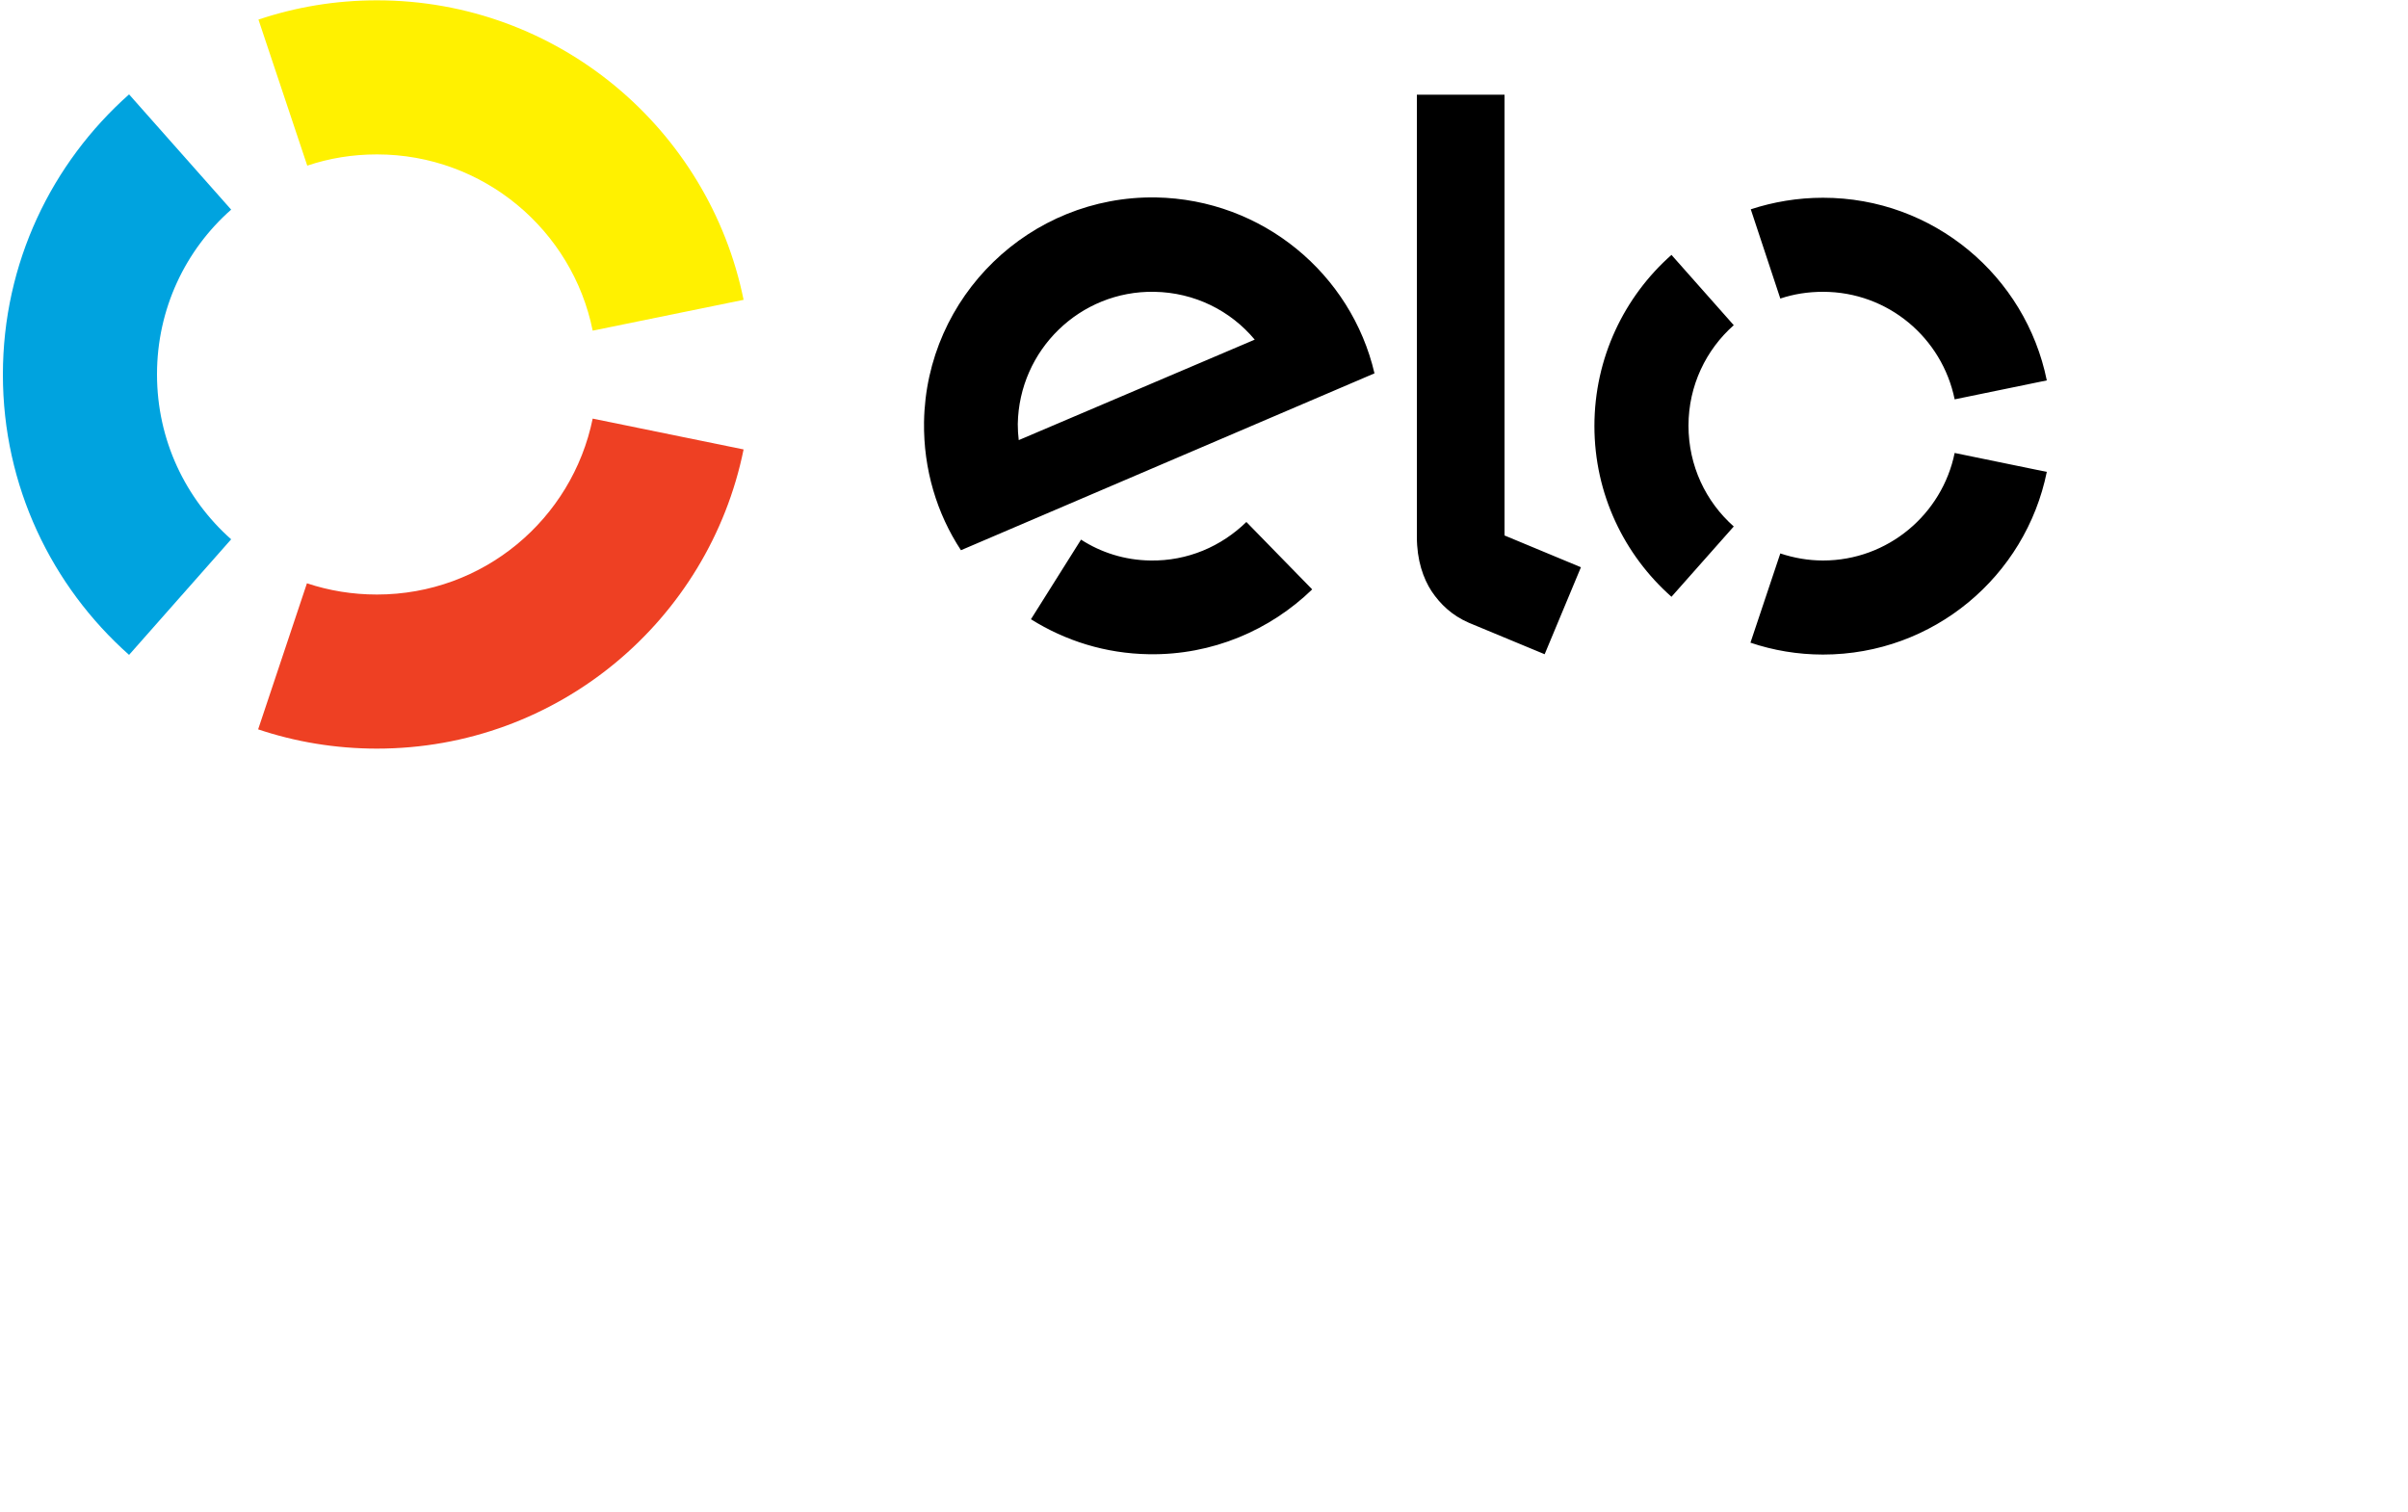
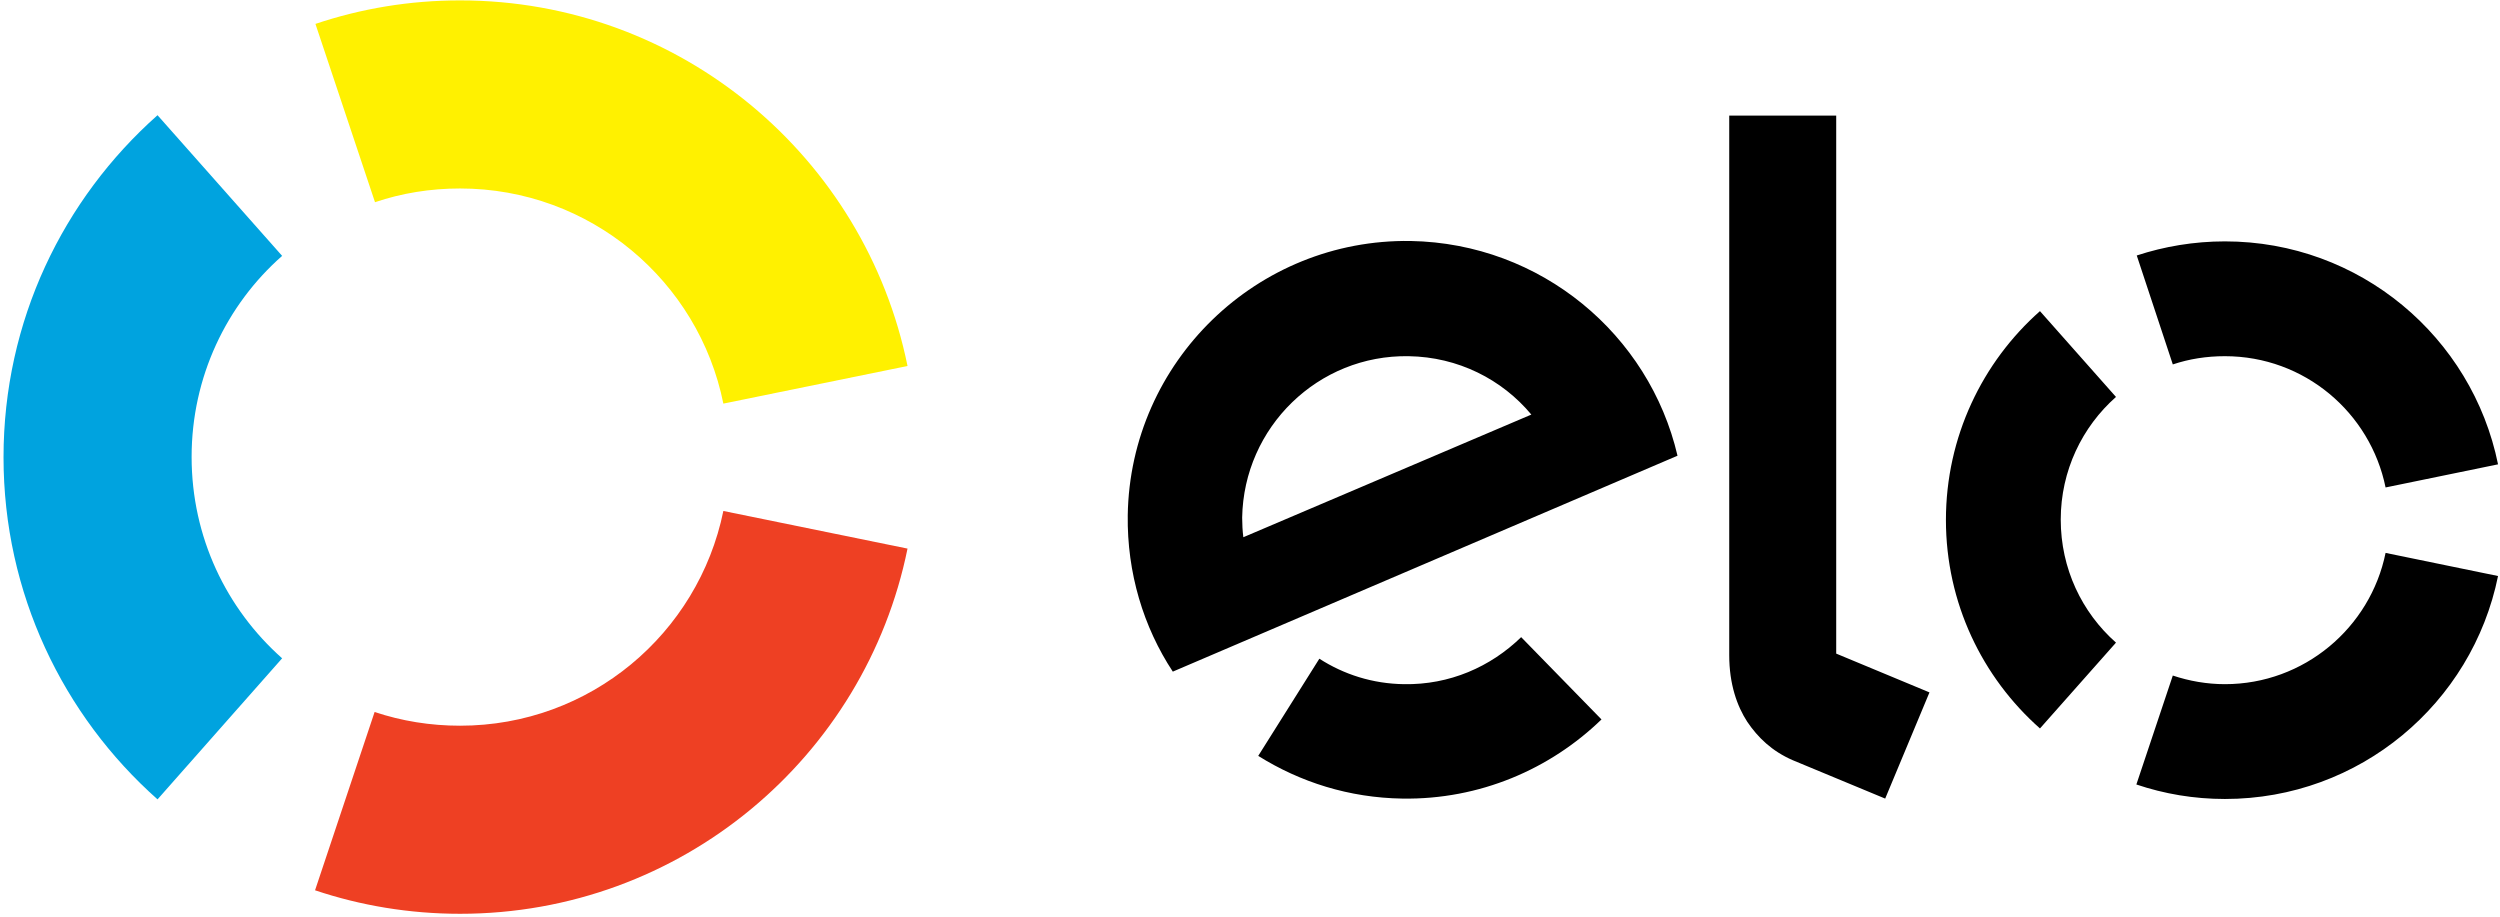
- <svg xmlns="http://www.w3.org/2000/svg" width="750" height="471">
+ <svg xmlns="http://www.w3.org/2000/svg" width="638" height="234">
  <g fill-rule="nonzero" fill="none">
    <path d="M95.7 51.6c6.8-2.3 14.1-3.5 21.7-3.5 33.2 0 60.9 23.6 67.2 54.9l47-9.6C220.8 40.2 173.8.1 117.4.1c-12.9 0-25.3 2.1-36.9 6l15.2 45.5z" fill="#FFF100" />
    <path d="M40.2 204L72 168c-14.2-12.6-23.1-30.9-23.1-51.4 0-20.4 8.9-38.8 23.1-51.3L40.2 29.4C16.1 50.8.9 81.9.9 116.7c0 34.7 15.2 65.9 39.3 87.3z" fill="#00A3DF" />
    <path d="M184.6 130.4c-6.4 31.3-34 54.8-67.2 54.8-7.6 0-14.9-1.2-21.8-3.5l-15.2 45.5c11.6 3.9 24.1 6 37 6 56.4 0 103.4-40 114.2-93.2l-47-9.6z" fill="#EE4023" />
    <g fill="#000">
      <path d="M388.2 162.6c-7.8 7.6-18.3 12.2-29.9 12-8-.1-15.4-2.5-21.6-6.5l-15.6 24.8c10.7 6.7 23.2 10.7 36.8 10.9 19.7.3 37.7-7.5 50.8-20.2l-20.5-21zM360 61.5c-39.2-.6-71.6 30.8-72.2 70-.2 14.7 4 28.5 11.5 39.9l128.8-55.1c-7.2-30.9-34.8-54.2-68.1-54.8zm-42.7 75.6c-.2-1.6-.3-3.3-.3-5 .4-23.1 19.4-41.6 42.5-41.2 12.6.2 23.8 5.9 31.3 14.9l-73.5 31.3zM468.6 29.5v137.3l23.8 9.9-11.3 27.1-23.6-9.8c-5.3-2.3-8.9-5.8-11.6-9.8-2.6-4-4.6-9.6-4.6-17V29.5h27.3zM554.5 93c4.2-1.4 8.6-2.1 13.3-2.1 20.3 0 37.1 14.4 41 33.5l28.7-5.9c-6.6-32.5-35.3-56.9-69.7-56.9-7.9 0-15.5 1.3-22.5 3.6l9.2 27.8zm-33.9 92.9L540 164c-8.7-7.7-14.1-18.9-14.1-31.4s5.5-23.7 14.1-31.3l-19.4-21.9c-14.7 13-24 32.1-24 53.3 0 21.2 9.3 40.2 24 53.2zm88.2-44.8c-3.9 19.1-20.8 33.5-41 33.5-4.6 0-9.1-.8-13.3-2.2l-9.3 27.8c7.1 2.4 14.7 3.7 22.6 3.7 34.4 0 63.1-24.4 69.7-56.9l-28.7-5.9z" />
    </g>
  </g>
</svg>
